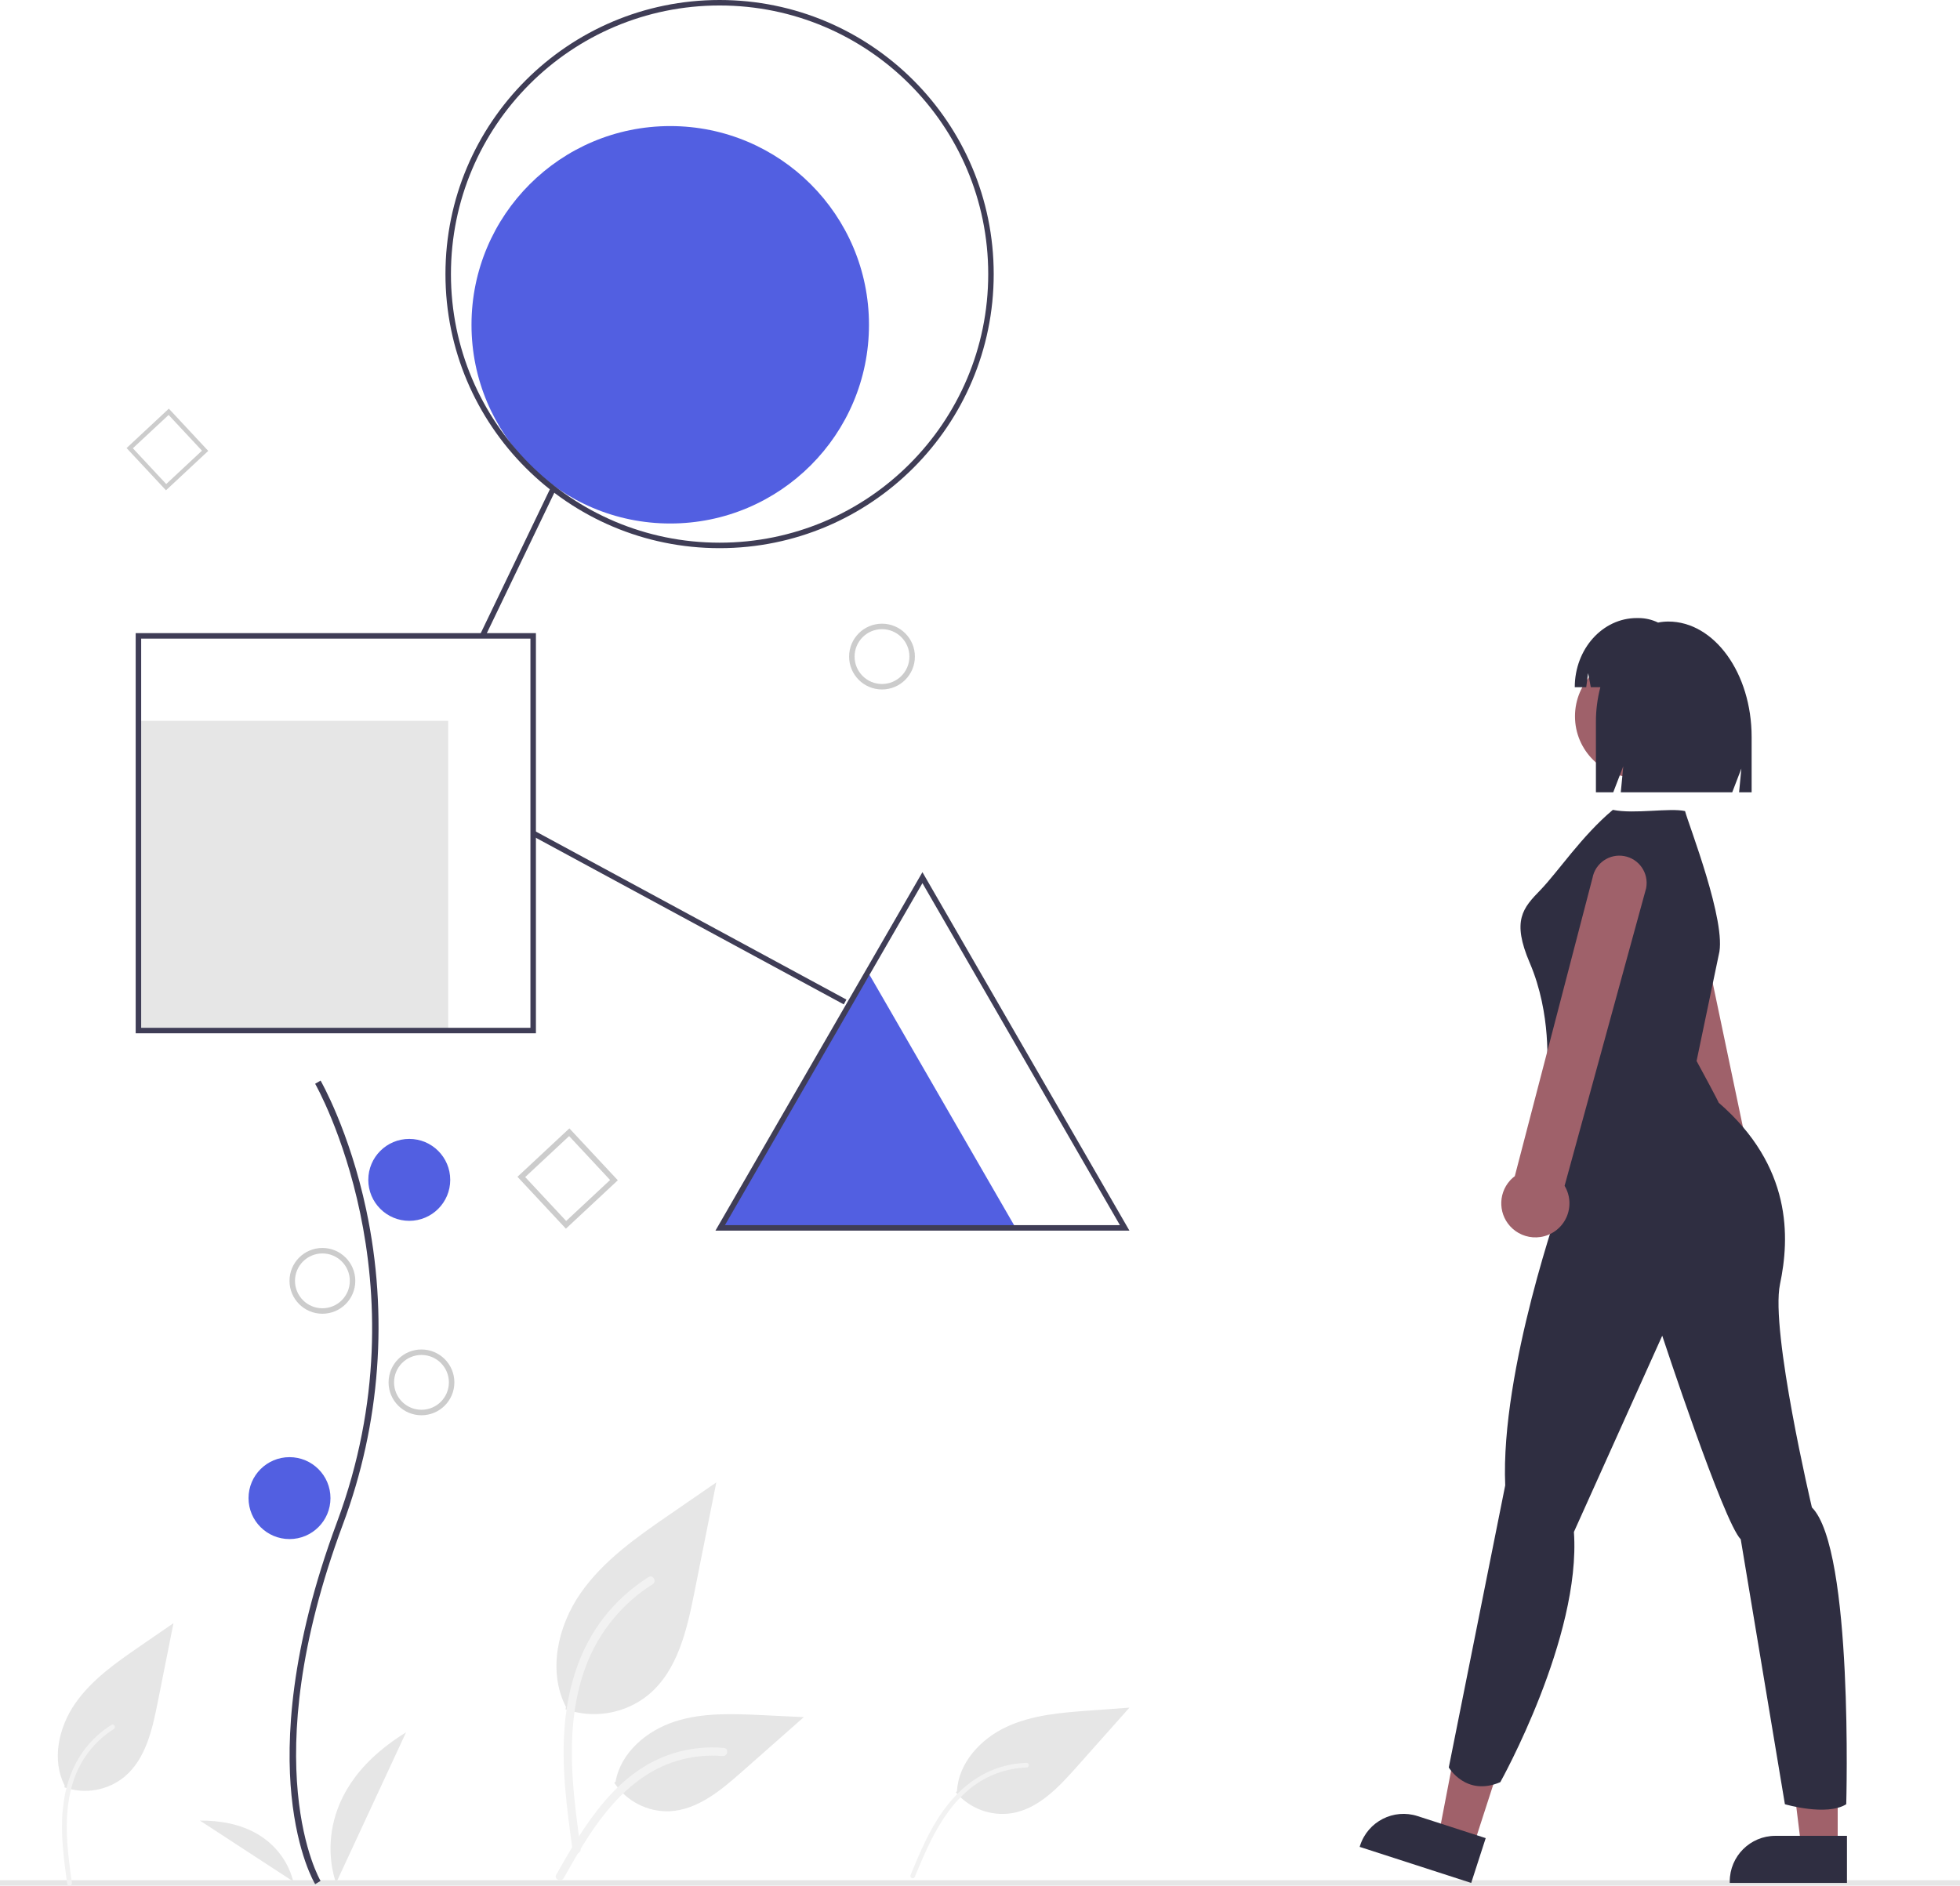
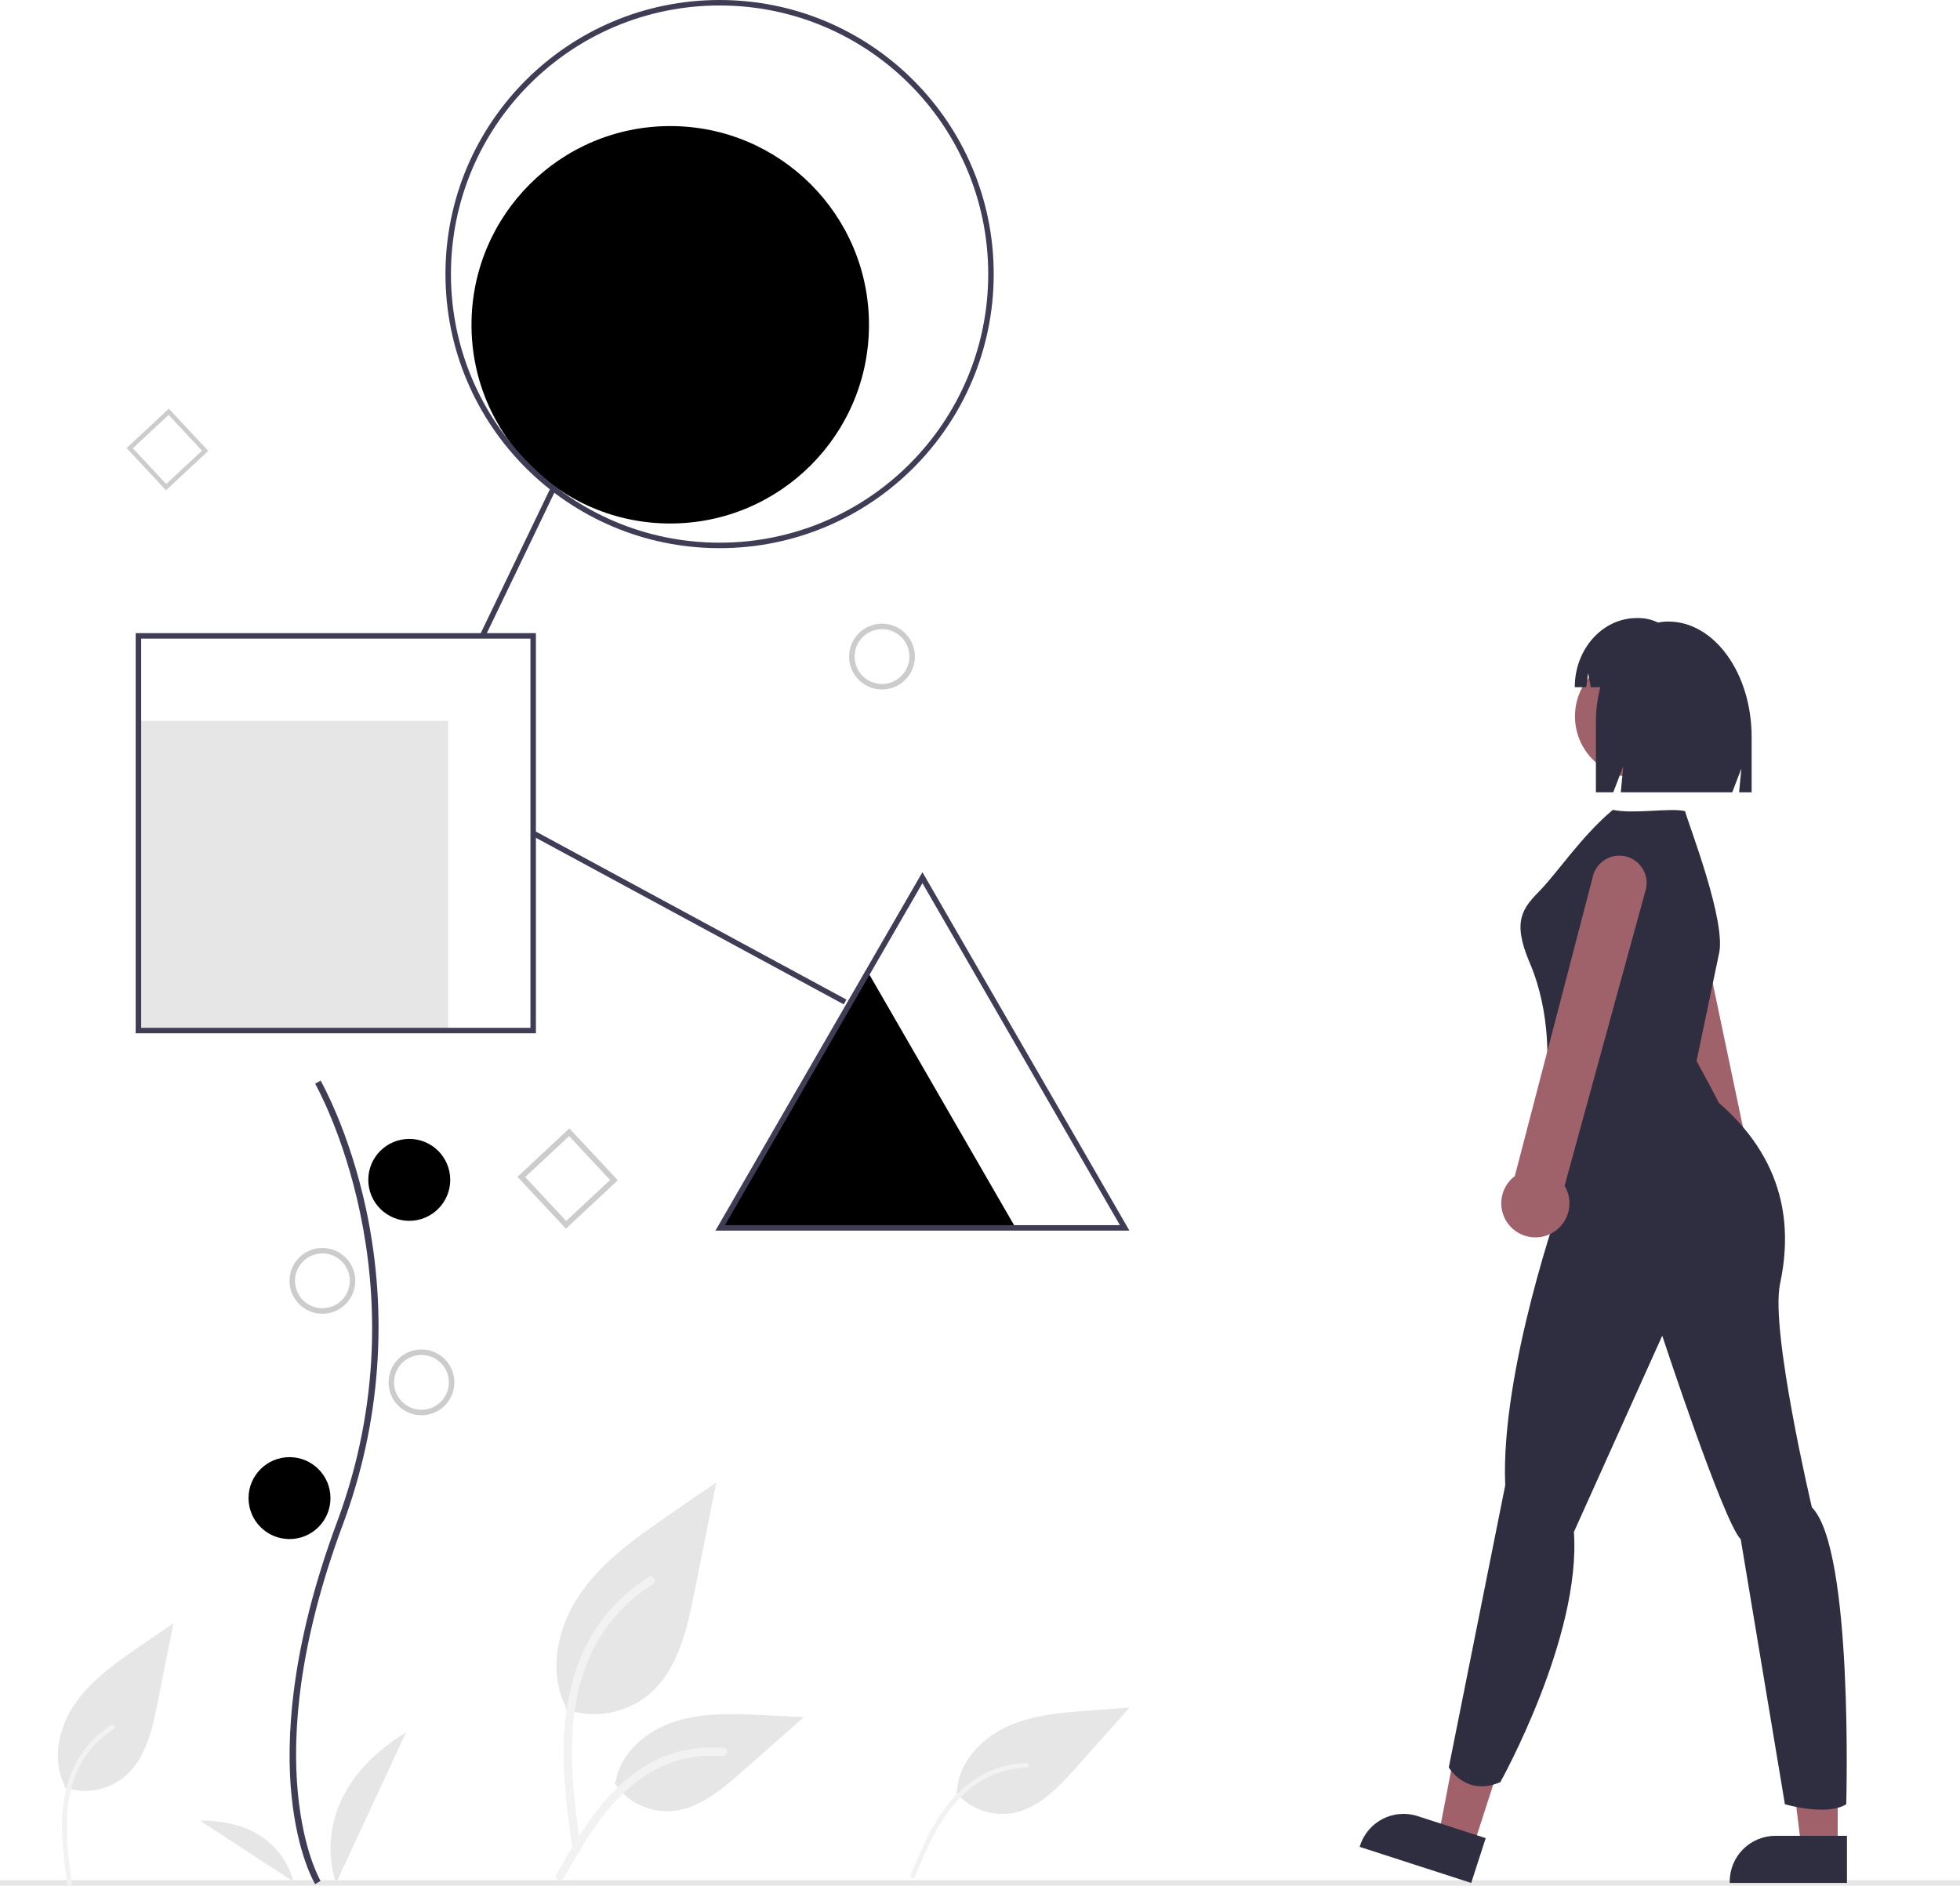
<svg xmlns="http://www.w3.org/2000/svg" data-name="Layer 1" width="715" height="688" viewBox="0 0 715 688">
-   <path id="bec063ed-0fa9-413a-bd83-d8526fa41b8c-174" data-name="Path 421" d="M558.771,460.481l26.945,46.669,26.944,46.669h-107.777l26.944-46.669Z" transform="translate(-242.1598 -105.8188)" fill="#525fe1" />
+   <path id="bec063ed-0fa9-413a-bd83-d8526fa41b8c-174" data-name="Path 421" d="M558.771,460.481l26.945,46.669,26.944,46.669h-107.777l26.944-46.669Z" transform="translate(-242.1598 -105.8188)" fill="$colorPage" />
  <rect id="aa6e6c0d-ca3b-4989-ae08-5d6fb21b7d28" data-name="Rectangle 48" x="50.5" y="263" width="113" height="113" fill="#e6e6e6" />
-   <circle id="e644b8cb-fae5-4de8-b33a-50bfc45133bc" data-name="Ellipse 68" cx="244.5" cy="118.5" r="72.5" fill="#525fe1" />
+   <circle id="e644b8cb-fae5-4de8-b33a-50bfc45133bc" data-name="Ellipse 68" cx="244.5" cy="118.5" r="72.5" fill="$colorPage" />
  <path id="a646102d-3f95-413e-a731-a5030e030d8b-175" data-name="Path 422" d="M551.91,345.375a12,12,0,1,1,12,12A12,12,0,0,1,551.91,345.375Zm2,0a10,10,0,1,0,10-10A10,10,0,0,0,553.91,345.375Z" transform="translate(-242.1598 -105.8188)" fill="#ccc" />
  <path id="a7867f82-9da8-49b7-a62f-5fc2df52f7dd-176" data-name="Path 423" d="M448.596,554.112l-17.664-18.938,18.938-17.664,17.664,18.938Zm-14.848-18.84,14.946,16.024,16.024-14.946-14.946-16.024Z" transform="translate(-242.1598 -105.8188)" fill="#ccc" />
  <path id="abfd432a-addf-48b7-a638-56871f84cdda-177" data-name="Path 424" d="M302.71,284.706l-14.376-15.413,15.417-14.374,14.376,15.413Zm-12.085-15.333,12.169,13.046,13.042-12.165-12.165-13.042Z" transform="translate(-242.1598 -105.8188)" fill="#ccc" />
  <path id="b4b6c2e3-9a65-466b-808f-faa311f7d0ed-178" data-name="Path 425" d="M504.66,305.819a100,100,0,1,1,100-100A100,100,0,0,1,504.66,305.819Zm0-198a98,98,0,1,0,98,98A98,98,0,0,0,504.66,107.819Z" transform="translate(-242.1598 -105.8188)" fill="#3f3d56" />
  <rect id="f21400a3-3aa1-44f2-adc5-de8006399ef9" data-name="Rectangle 50" x="401.262" y="309.937" width="59.647" height="2" transform="translate(-278.0376 459.0125) rotate(-64.336)" fill="#3f3d56" />
  <rect id="fdf13e27-5b88-4b47-a548-6eba64ef8ea7" data-name="Rectangle 51" x="492.555" y="375.916" width="2" height="129.383" transform="translate(-371.0172 559.1406) rotate(-61.578)" fill="#3f3d56" />
  <path id="ec996080-b25c-43f9-95b1-17d83c771fa1-179" data-name="Path 426" d="M437.66,482.819h-146v-146h146Zm-144-2h142v-142h-142Z" transform="translate(-242.1598 -105.8188)" fill="#3f3d56" />
  <path id="e64eb5c0-2762-4bb4-99c9-e384d48b09ae-180" data-name="Path 427" d="M654.17,554.819h-151.019l75.509-130.786Zm-147.555-2h144.09l-72.045-124.786Z" transform="translate(-242.1598 -105.8188)" fill="#3f3d56" />
  <rect id="b99807fe-d1e7-4c81-968c-d37ef9c7f61f" data-name="Rectangle 53" y="686" width="715" height="2" fill="#e6e6e6" />
  <path id="af6ca119-d97b-47e3-8175-f2ef9a50390c-181" data-name="Path 438" d="M448.462,729.45a31.406,31.406,0,0,0,30.327-5.342c10.622-8.916,13.953-23.6,16.662-37.2l8.015-40.228-16.78,11.554c-12.068,8.309-24.407,16.885-32.762,28.92s-12,28.465-5.289,41.488" transform="translate(-242.1598 -105.8188)" fill="#e6e6e6" />
  <path id="af7a4949-e0bd-4368-90b0-825d65eef9dd-182" data-name="Path 439" d="M451.053,780.954c-2.112-15.387-4.285-30.973-2.8-46.525,1.316-13.812,5.53-27.3,14.109-38.364a63.819,63.819,0,0,1,16.374-14.838c1.637-1.033,3.144,1.561,1.514,2.59a60.672,60.672,0,0,0-24,28.956c-5.225,13.289-6.064,27.776-5.164,41.893.544,8.537,1.7,17.018,2.861,25.489a1.554,1.554,0,0,1-1.048,1.845,1.509,1.509,0,0,1-1.845-1.048Z" transform="translate(-242.1598 -105.8188)" fill="#f2f2f2" />
  <path id="aa567de9-de23-4828-818f-c81c945c4442-183" data-name="Path 440" d="M590.854,759.76a22.263,22.263,0,0,0,20.462,7.606c9.693-1.644,17-9.432,23.529-16.778l19.325-21.728-14.4,1.05c-10.359.755-20.98,1.575-30.4,5.94s-17.546,13.1-18.109,23.476" transform="translate(-242.1598 -105.8188)" fill="#e6e6e6" />
  <path id="fe38c075-c327-4996-87fc-6abec6d8ced7-184" data-name="Path 441" d="M574.27,790.06c3.4-8.175,6.821-16.464,12.033-23.683,4.628-6.412,10.589-11.83,18-14.8a36.378,36.378,0,0,1,12.328-2.575c1.1-.036,1.1,1.674,0,1.71a34.579,34.579,0,0,0-20.146,7.319c-6.4,5.028-10.988,11.909-14.615,19.109-2.193,4.354-4.071,8.857-5.94,13.357a.886.886,0,0,1-1.047.605.86.86,0,0,1-.605-1.047Z" transform="translate(-242.1598 -105.8188)" fill="#f2f2f2" />
  <path id="ae9d33bb-edce-455d-ba46-f884f02ee286-185" data-name="Path 442" d="M466.255,756.264a23.119,23.119,0,0,0,20.144,10.4c10.2-.484,18.7-7.6,26.351-14.358l22.635-19.985-14.98-.717c-10.773-.516-21.824-1-32.085,2.326s-19.724,11.318-21.6,21.939" transform="translate(-242.1598 -105.8188)" fill="#e6e6e6" />
  <path id="f4a10cc1-a745-4bdf-8c47-a58c703e8c56-186" data-name="Path 443" d="M445.083,789.799c10.168-17.991,21.961-37.986,43.035-44.377a48.022,48.022,0,0,1,18.1-1.869c1.922.166,1.442,3.128-.476,2.963a44.614,44.614,0,0,0-28.886,7.642c-8.145,5.544-14.487,13.252-19.854,21.425-3.288,5.007-6.233,10.226-9.178,15.438C446.883,792.687,444.131,791.484,445.083,789.799Z" transform="translate(-242.1598 -105.8188)" fill="#f2f2f2" />
  <path id="e6c92f99-e819-44b3-a3ab-322ae3ae9c0f-187" data-name="Path 461" d="M265.643,757.933a22.728,22.728,0,0,0,21.947-3.866c7.687-6.452,10.1-17.081,12.058-26.924l5.8-29.112-12.143,8.362c-8.733,6.013-17.662,12.219-23.709,20.929s-8.686,20.6-3.828,30.024" transform="translate(-242.1598 -105.8188)" fill="#e6e6e6" />
  <path id="a52ffbd1-05e9-4477-9f5c-0a49e3800732-188" data-name="Path 462" d="M266.681,793.179c-1.229-8.953-2.493-18.02-1.631-27.069.766-8.036,3.217-15.885,8.209-22.321a37.132,37.132,0,0,1,9.527-8.633c.953-.6,1.829.909.881,1.507a35.3,35.3,0,0,0-13.963,16.847c-3.04,7.732-3.528,16.161-3,24.374.317,4.967.988,9.9,1.665,14.83a.9.9,0,0,1-.61,1.074.878.878,0,0,1-1.074-.61Z" transform="translate(-242.1598 -105.8188)" fill="#f2f2f2" />
  <path id="a0fb9511-7a08-40c5-84ea-69c7b1520cf5-189" data-name="Path 481" d="M357.136,793.269c-.264-.431-6.485-10.818-8.641-32.388-1.978-19.789-.706-53.144,16.592-99.672,32.772-88.144-7.552-159.264-7.964-159.972l1.989-1.154c.1.18,10.51,18.312,16.656,47.186a205.856,205.856,0,0,1-8.526,114.742c-32.716,87.994-8.393,129.649-8.144,130.06Z" transform="translate(-242.1598 -105.8188)" fill="#3f3d56" />
-   <circle id="f311804e-8539-4d4f-8733-0b334c90657a" data-name="Ellipse 75" cx="149.297" cy="430.48" r="14.945" fill="#525fe1" />
-   <circle id="a6573fda-74df-4cf8-bcdf-8c67e75bc2cf" data-name="Ellipse 78" cx="105.61" cy="546.594" r="14.945" fill="#525fe1" />
+   <circle id="f311804e-8539-4d4f-8733-0b334c90657a" data-name="Ellipse 75" cx="149.297" cy="430.48" r="14.945" fill="$colorPage" />
+   <circle id="a6573fda-74df-4cf8-bcdf-8c67e75bc2cf" data-name="Ellipse 78" cx="105.61" cy="546.594" r="14.945" fill="$colorPage" />
  <path id="ac75699b-0dec-44f0-aa90-11495e5daa36-190" data-name="Path 482" d="M364.773,792.821s-12.753-31.391,25.505-54.934Z" transform="translate(-242.1598 -105.8188)" fill="#e6e6e6" />
  <path id="f26d9f94-3dcd-492b-9651-88d3329d1691-191" data-name="Path 483" d="M349.089,792.25s-3.89-22.374-34-22.182Z" transform="translate(-242.1598 -105.8188)" fill="#e6e6e6" />
  <path id="ecf71195-8595-47d1-9f0d-85506c4dd5f7-192" data-name="Path 484" d="M383.91,610.183a12,12,0,1,1,12,12A12,12,0,0,1,383.91,610.183Zm2,0a10,10,0,1,0,10-10A10,10,0,0,0,385.91,610.183Z" transform="translate(-242.1598 -105.8188)" fill="#ccc" />
  <path id="a4f0274e-f5b3-4a0e-a250-2f78ed178189-193" data-name="Path 485" d="M347.77,573.143a12,12,0,1,1,12,12A12,12,0,0,1,347.77,573.143Zm2,0a10,10,0,1,0,10-10A10,10,0,0,0,349.77,573.143Z" transform="translate(-242.1598 -105.8188)" fill="#ccc" />
  <g id="baec859b-4664-4042-84b3-8b12dc19197c" data-name="girl ideation">
    <path id="a8e8d335-bc79-4a28-94f9-614ba261e126-194" data-name="Path 486" d="M880.074,544.436a12.45,12.45,0,0,1-10.453,1.922h0a12.438,12.438,0,0,1-8.824-15.217q.065-.243.139-.483a11.991,11.991,0,0,1,.684-1.7l-24.452-109.782a9.958,9.958,0,1,1,19.083-5.7q.031.103.059.206l23.082,110.112a12.424,12.424,0,0,1,.683,20.643Z" transform="translate(-242.1598 -105.8188)" fill="#9f616a" />
    <path id="afd5e353-327d-4eb9-8c44-5bbf6b3b42bc-195" data-name="Path 487" d="M912.546,779.963h-13.262l-6.31-51.155h19.574Z" transform="translate(-242.1598 -105.8188)" fill="#a0616a" />
    <path id="a5c5e3ad-7ae7-4273-aee0-b8af9012f8eb-196" data-name="Path 490" d="M915.928,792.819h-42.763v-.541a16.645,16.645,0,0,1,16.643-16.644h26.12Z" transform="translate(-242.1598 -105.8188)" fill="#2f2e41" />
    <path id="bd288028-f7c4-4616-94da-c314ff6508b8-197" data-name="Path 491" d="M779.585,779.545l-12.618-4.083,9.74-50.613,18.624,6.025Z" transform="translate(-242.1598 -105.8188)" fill="#a0616a" />
    <path id="b1a1bcec-635c-498f-8374-9b61c7fe9f7a-198" data-name="Path 494" d="M778.847,792.82l-40.684-13.162.166-.515a16.646,16.646,0,0,1,20.959-10.714h0l24.85,8.039Z" transform="translate(-242.1598 -105.8188)" fill="#2f2e41" />
    <circle id="e7e9d44e-3da8-4950-b68f-3fc4466331ff" data-name="Ellipse 82" cx="596.923" cy="261.357" r="22.375" fill="#9f616a" />
    <path id="a5c6c761-247a-4902-a0d4-baf8f46a74e0-199" data-name="Path 495" d="M869.161,454.155c3.111-11.557-11.137-47.8-12.3-52.4-5.555-1.282-18.426,1.176-26.339-.453-11.25,9.4-20.2,22.828-26.383,29.2-6.431,6.625-10.577,11.116-3.932,26.622,8.055,18.795,6.265,38.484,6.265,38.484l5.37,47.434s-22.375,62.649-20.585,104.714l-20.586,102.921s6.265,10.74,18.795,5.37c0,0,29.535-52.8,26.85-91.289l32.22-71.6s22.375,68.019,28.64,74.284l16.11,96.659s15.215,4.475,22.375,0c0,0,2.685-93.079-12.53-108.294,0,0-15.215-64.439-11.635-81.444s4.475-42.959-22.375-66.229c0,0,.27.123-8.055-15.215Z" transform="translate(-242.1598 -105.8188)" fill="#2f2e41" />
    <path id="af145ef0-0255-4739-8879-297ab98a0d16-200" data-name="Path 496" d="M850.755,332.592h0a19.361,19.361,0,0,0-3.737.372,16.379,16.379,0,0,0-7.135-1.644h-.648c-12.486,0-22.607,11.3-22.607,25.235h4.184l.676-5.143.99,5.143h3.485a49.325,49.325,0,0,0-1.619,12.643v25.686h6.325l3.662-9.517-.916,9.517h40.658l3.329-8.652-.832,8.652h4.578v-20.169C881.147,351.451,867.54,332.592,850.755,332.592Z" transform="translate(-242.1598 -105.8188)" fill="#2f2e41" />
    <path id="ea9385fa-bd74-4f9e-87fe-47e8c2aeba8a-201" data-name="Path 497" d="M804.103,557.149a12.449,12.449,0,0,1-10.178-3.061h0a12.438,12.438,0,0,1-.907-17.567q.17-.189.348-.37a11.992,11.992,0,0,1,1.386-1.2l28.351-108.836a9.958,9.958,0,0,1,19.583,3.626q-.021.112-.044.224l-29.727,108.506a12.424,12.424,0,0,1-8.812,18.678Z" transform="translate(-242.1598 -105.8188)" fill="#9f616a" />
  </g>
</svg>
